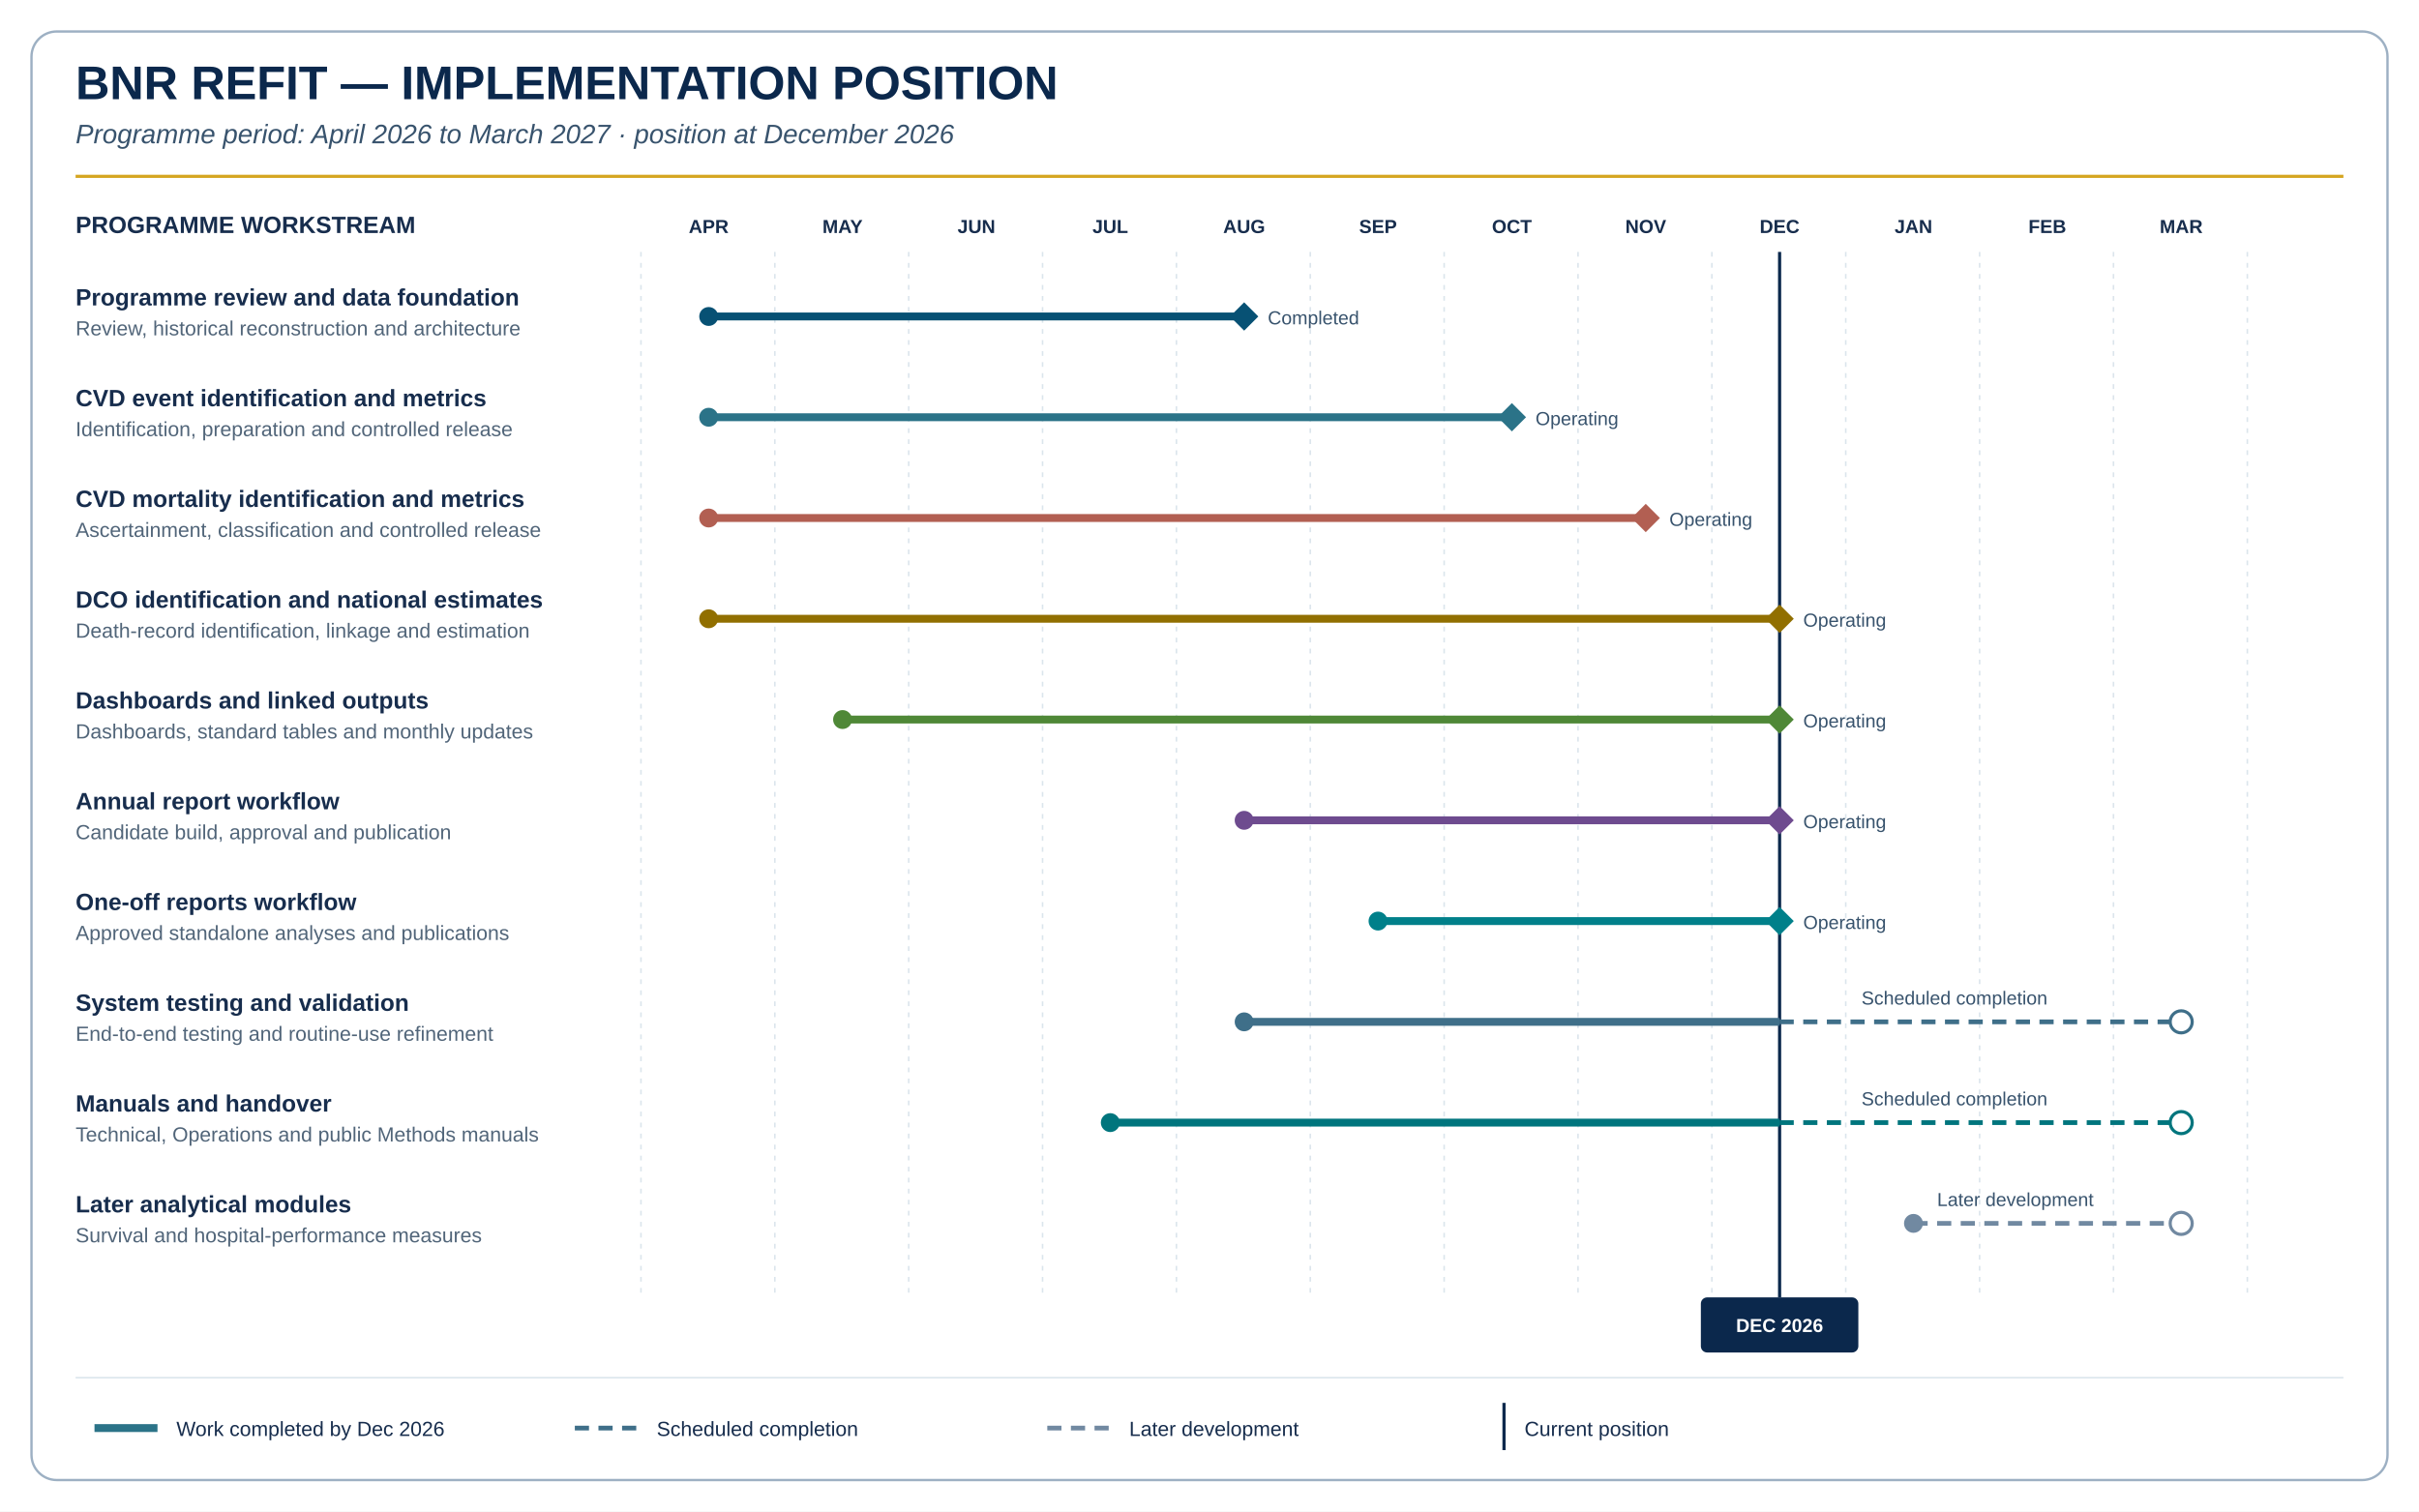
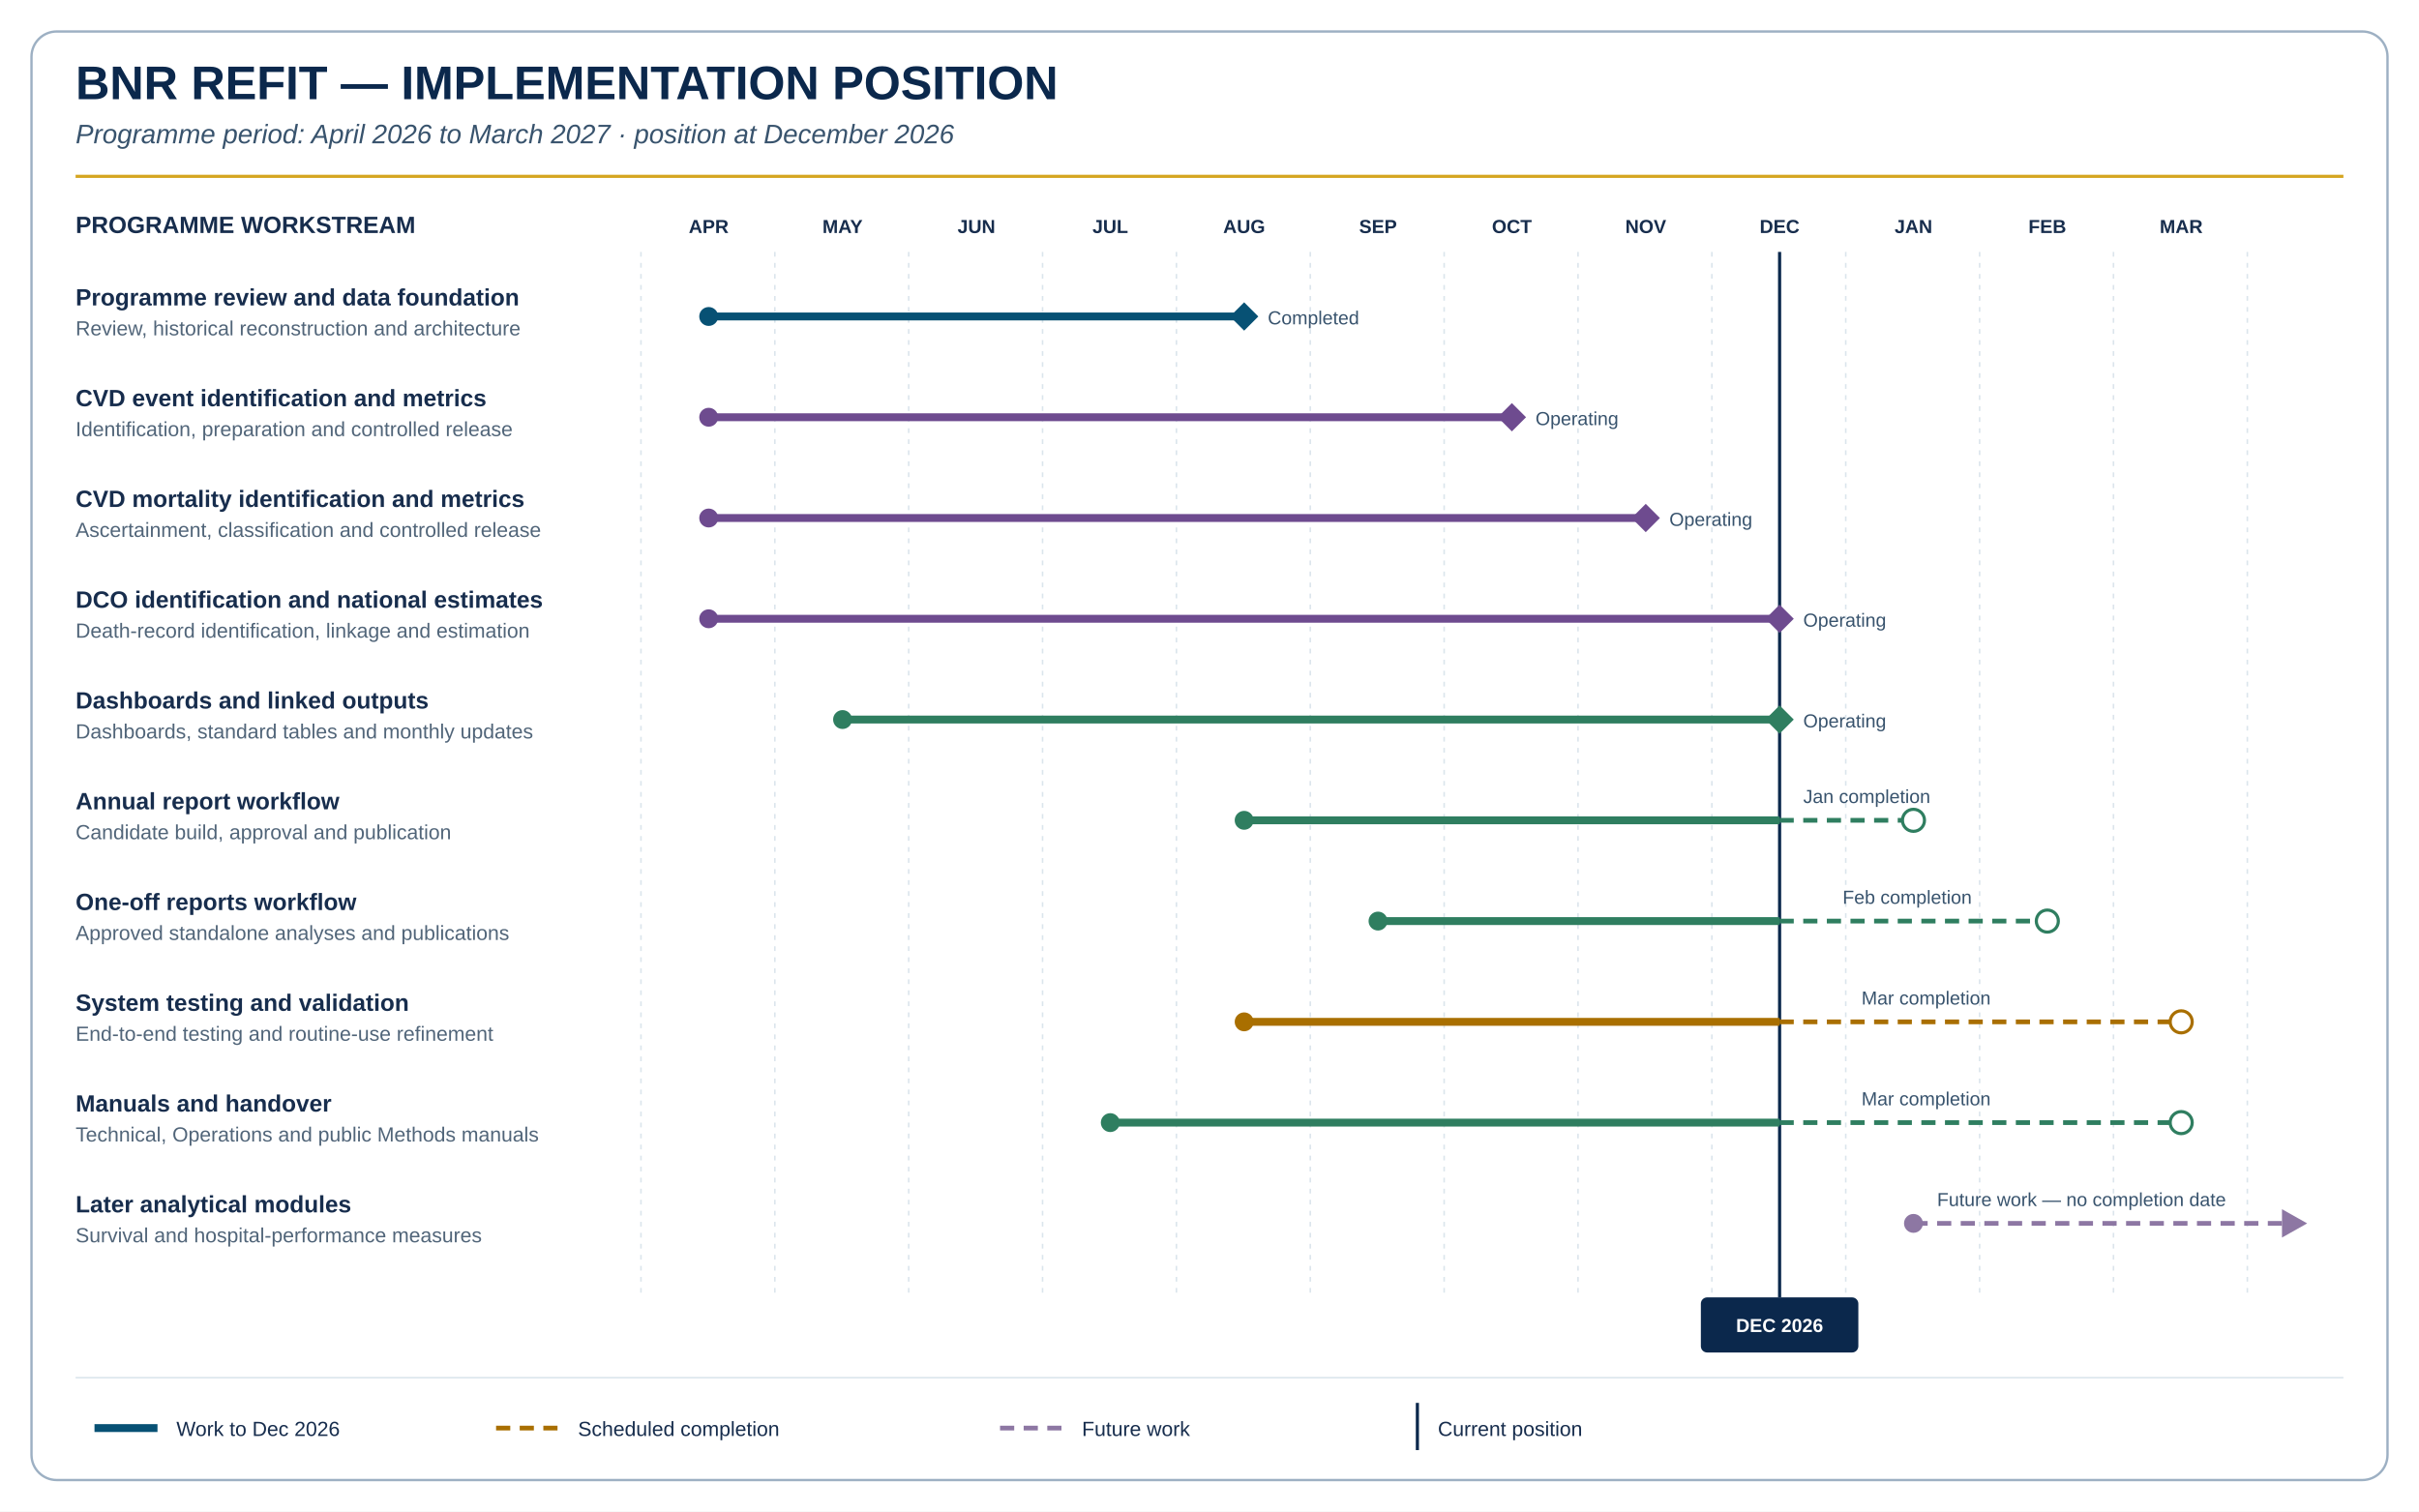
<svg xmlns="http://www.w3.org/2000/svg" width="1536" height="960" viewBox="0 0 1536 960">
  <rect width="1536" height="960" fill="#ffffff" />
  <rect x="20" y="20" width="1496" height="920" rx="16" fill="#ffffff" stroke="#9db0c3" stroke-width="1.5" />
  <style>
    .title{font:700 30px 'Montserrat',Arial,sans-serif;fill:#0b284c}.subtitle{font:italic 17px 'Montserrat',Arial,sans-serif;fill:#38536d}
    .head{font:700 15px 'Montserrat',Arial,sans-serif;fill:#172d4d}.label{font:700 15px 'Montserrat',Arial,sans-serif;fill:#172d4d}
    .desc{font:13px 'Montserrat',Arial,sans-serif;fill:#516579}.month{font:700 12px 'Montserrat',Arial,sans-serif;fill:#172d4d}
    .note{font:12px 'Montserrat',Arial,sans-serif;fill:#38536d}.legend{font:13px 'Montserrat',Arial,sans-serif;fill:#172d4d}
  </style>
  <text x="48" y="63" class="title">BNR REFIT — IMPLEMENTATION POSITION</text>
  <text x="48" y="91" class="subtitle">Programme period: April 2026 to March 2027 · position at December 2026</text>
  <line x1="48" y1="112" x2="1488" y2="112" stroke="#d5a520" stroke-width="2" />
  <text x="48" y="148" class="head">PROGRAMME WORKSTREAM</text>
  <g class="month" text-anchor="middle">
    <text x="450" y="148">APR</text>
    <text x="535" y="148">MAY</text>
    <text x="620" y="148">JUN</text>
    <text x="705" y="148">JUL</text>
    <text x="790" y="148">AUG</text>
    <text x="875" y="148">SEP</text>
    <text x="960" y="148">OCT</text>
    <text x="1045" y="148">NOV</text>
    <text x="1130" y="148">DEC</text>
    <text x="1215" y="148">JAN</text>
    <text x="1300" y="148">FEB</text>
    <text x="1385" y="148">MAR</text>
  </g>
  <g stroke="#dbe5ec" stroke-width="1" stroke-dasharray="3 4">
    <line x1="407" y1="160" x2="407" y2="824" />
    <line x1="492" y1="160" x2="492" y2="824" />
    <line x1="577" y1="160" x2="577" y2="824" />
    <line x1="662" y1="160" x2="662" y2="824" />
    <line x1="747" y1="160" x2="747" y2="824" />
    <line x1="832" y1="160" x2="832" y2="824" />
    <line x1="917" y1="160" x2="917" y2="824" />
    <line x1="1002" y1="160" x2="1002" y2="824" />
    <line x1="1087" y1="160" x2="1087" y2="824" />
    <line x1="1172" y1="160" x2="1172" y2="824" />
    <line x1="1257" y1="160" x2="1257" y2="824" />
    <line x1="1342" y1="160" x2="1342" y2="824" />
    <line x1="1427" y1="160" x2="1427" y2="824" />
  </g>
  <line x1="1130" y1="160" x2="1130" y2="824" stroke="#0b284c" stroke-width="2" />
  <rect x="1080" y="824" width="100" height="35" rx="4" fill="#0b284c" />
  <text x="1130" y="846" text-anchor="middle" font-family="Montserrat,Arial,sans-serif" font-size="12" font-weight="700" fill="#fff">DEC 2026</text>
  <g>
    <text x="48" y="194" class="label">Programme review and data foundation</text>
    <text x="48" y="213" class="desc">Review, historical reconstruction and architecture</text>
    <line x1="450" y1="201" x2="790" y2="201" stroke="#075174" stroke-width="5" />
    <circle cx="450" cy="201" r="6" fill="#075174" />
    <path d="M790 192l9 9-9 9-9-9z" fill="#075174" />
    <text x="805" y="206" class="note">Completed</text>
  </g>
  <g>
    <text x="48" y="258" class="label">CVD event identification and metrics</text>
    <text x="48" y="277" class="desc">Identification, preparation and controlled release</text>
-     <line x1="450" y1="265" x2="960" y2="265" stroke="#2b7388" stroke-width="5" />
-     <circle cx="450" cy="265" r="6" fill="#2b7388" />
-     <path d="M960 256l9 9-9 9-9-9z" fill="#2b7388" />
+     <line x1="450" y1="265" x2="960" y2="265" stroke="#6e4b8f" stroke-width="5" />
+     <circle cx="450" cy="265" r="6" fill="#6e4b8f" />
+     <path d="M960 256l9 9-9 9-9-9z" fill="#6e4b8f" />
    <text x="975" y="270" class="note">Operating</text>
  </g>
  <g>
    <text x="48" y="322" class="label">CVD mortality identification and metrics</text>
    <text x="48" y="341" class="desc">Ascertainment, classification and controlled release</text>
-     <line x1="450" y1="329" x2="1045" y2="329" stroke="#b25f52" stroke-width="5" />
-     <circle cx="450" cy="329" r="6" fill="#b25f52" />
-     <path d="M1045 320l9 9-9 9-9-9z" fill="#b25f52" />
+     <line x1="450" y1="329" x2="1045" y2="329" stroke="#6e4b8f" stroke-width="5" />
+     <circle cx="450" cy="329" r="6" fill="#6e4b8f" />
+     <path d="M1045 320l9 9-9 9-9-9z" fill="#6e4b8f" />
    <text x="1060" y="334" class="note">Operating</text>
  </g>
  <g>
    <text x="48" y="386" class="label">DCO identification and national estimates</text>
    <text x="48" y="405" class="desc">Death-record identification, linkage and estimation</text>
-     <line x1="450" y1="393" x2="1130" y2="393" stroke="#916f00" stroke-width="5" />
-     <circle cx="450" cy="393" r="6" fill="#916f00" />
-     <path d="M1130 384l9 9-9 9-9-9z" fill="#916f00" />
+     <line x1="450" y1="393" x2="1130" y2="393" stroke="#6e4b8f" stroke-width="5" />
+     <circle cx="450" cy="393" r="6" fill="#6e4b8f" />
+     <path d="M1130 384l9 9-9 9-9-9z" fill="#6e4b8f" />
    <text x="1145" y="398" class="note">Operating</text>
  </g>
  <g>
    <text x="48" y="450" class="label">Dashboards and linked outputs</text>
    <text x="48" y="469" class="desc">Dashboards, standard tables and monthly updates</text>
-     <line x1="535" y1="457" x2="1130" y2="457" stroke="#4f8837" stroke-width="5" />
-     <circle cx="535" cy="457" r="6" fill="#4f8837" />
-     <path d="M1130 448l9 9-9 9-9-9z" fill="#4f8837" />
+     <line x1="535" y1="457" x2="1130" y2="457" stroke="#2f7e60" stroke-width="5" />
+     <circle cx="535" cy="457" r="6" fill="#2f7e60" />
+     <path d="M1130 448l9 9-9 9-9-9z" fill="#2f7e60" />
    <text x="1145" y="462" class="note">Operating</text>
  </g>
  <g>
    <text x="48" y="514" class="label">Annual report workflow</text>
    <text x="48" y="533" class="desc">Candidate build, approval and publication</text>
-     <line x1="790" y1="521" x2="1130" y2="521" stroke="#6e4b8f" stroke-width="5" />
-     <circle cx="790" cy="521" r="6" fill="#6e4b8f" />
-     <path d="M1130 512l9 9-9 9-9-9z" fill="#6e4b8f" />
-     <text x="1145" y="526" class="note">Operating</text>
+     <line x1="790" y1="521" x2="1130" y2="521" stroke="#2f7e60" stroke-width="5" />
+     <line x1="1130" y1="521" x2="1215" y2="521" stroke="#2f7e60" stroke-width="3" stroke-dasharray="9 6" />
+     <circle cx="790" cy="521" r="6" fill="#2f7e60" />
+     <circle cx="1215" cy="521" r="7" fill="#fff" stroke="#2f7e60" stroke-width="2" />
+     <text x="1145" y="510" class="note">Jan completion</text>
  </g>
  <g>
    <text x="48" y="578" class="label">One-off reports workflow</text>
    <text x="48" y="597" class="desc">Approved standalone analyses and publications</text>
-     <line x1="875" y1="585" x2="1130" y2="585" stroke="#00808a" stroke-width="5" />
-     <circle cx="875" cy="585" r="6" fill="#00808a" />
-     <path d="M1130 576l9 9-9 9-9-9z" fill="#00808a" />
-     <text x="1145" y="590" class="note">Operating</text>
+     <line x1="875" y1="585" x2="1130" y2="585" stroke="#2f7e60" stroke-width="5" />
+     <line x1="1130" y1="585" x2="1300" y2="585" stroke="#2f7e60" stroke-width="3" stroke-dasharray="9 6" />
+     <circle cx="875" cy="585" r="6" fill="#2f7e60" />
+     <circle cx="1300" cy="585" r="7" fill="#fff" stroke="#2f7e60" stroke-width="2" />
+     <text x="1170" y="574" class="note">Feb completion</text>
  </g>
  <g>
    <text x="48" y="642" class="label">System testing and validation</text>
    <text x="48" y="661" class="desc">End-to-end testing and routine-use refinement</text>
-     <line x1="790" y1="649" x2="1130" y2="649" stroke="#3f6f89" stroke-width="5" />
-     <line x1="1130" y1="649" x2="1385" y2="649" stroke="#3f6f89" stroke-width="3" stroke-dasharray="9 6" />
-     <circle cx="790" cy="649" r="6" fill="#3f6f89" />
-     <circle cx="1385" cy="649" r="7" fill="#fff" stroke="#3f6f89" stroke-width="2" />
-     <text x="1182" y="638" class="note">Scheduled completion</text>
+     <line x1="790" y1="649" x2="1130" y2="649" stroke="#a96f00" stroke-width="5" />
+     <line x1="1130" y1="649" x2="1385" y2="649" stroke="#a96f00" stroke-width="3" stroke-dasharray="9 6" />
+     <circle cx="790" cy="649" r="6" fill="#a96f00" />
+     <circle cx="1385" cy="649" r="7" fill="#fff" stroke="#a96f00" stroke-width="2" />
+     <text x="1182" y="638" class="note">Mar completion</text>
  </g>
  <g>
    <text x="48" y="706" class="label">Manuals and handover</text>
    <text x="48" y="725" class="desc">Technical, Operations and public Methods manuals</text>
-     <line x1="705" y1="713" x2="1130" y2="713" stroke="#00757d" stroke-width="5" />
-     <line x1="1130" y1="713" x2="1385" y2="713" stroke="#00757d" stroke-width="3" stroke-dasharray="9 6" />
-     <circle cx="705" cy="713" r="6" fill="#00757d" />
-     <circle cx="1385" cy="713" r="7" fill="#fff" stroke="#00757d" stroke-width="2" />
-     <text x="1182" y="702" class="note">Scheduled completion</text>
+     <line x1="705" y1="713" x2="1130" y2="713" stroke="#2f7e60" stroke-width="5" />
+     <line x1="1130" y1="713" x2="1385" y2="713" stroke="#2f7e60" stroke-width="3" stroke-dasharray="9 6" />
+     <circle cx="705" cy="713" r="6" fill="#2f7e60" />
+     <circle cx="1385" cy="713" r="7" fill="#fff" stroke="#2f7e60" stroke-width="2" />
+     <text x="1182" y="702" class="note">Mar completion</text>
  </g>
  <g>
    <text x="48" y="770" class="label">Later analytical modules</text>
    <text x="48" y="789" class="desc">Survival and hospital-performance measures</text>
-     <line x1="1215" y1="777" x2="1385" y2="777" stroke="#7189a1" stroke-width="3" stroke-dasharray="9 6" />
-     <circle cx="1215" cy="777" r="6" fill="#7189a1" />
-     <circle cx="1385" cy="777" r="7" fill="#fff" stroke="#7189a1" stroke-width="2" />
-     <text x="1230" y="766" class="note">Later development</text>
+     <line x1="1215" y1="777" x2="1450" y2="777" stroke="#8d77a3" stroke-width="3" stroke-dasharray="9 6" />
+     <circle cx="1215" cy="777" r="6" fill="#8d77a3" />
+     <path d="M1465 777l-16-9v18z" fill="#8d77a3" />
+     <text x="1230" y="766" class="note">Future work — no completion date</text>
  </g>
  <line x1="48" y1="875" x2="1488" y2="875" stroke="#dbe5ec" />
  <g class="legend">
-     <line x1="60" y1="907" x2="100" y2="907" stroke="#2b7388" stroke-width="5" />
-     <text x="112" y="912">Work completed by Dec 2026</text>
-     <line x1="365" y1="907" x2="405" y2="907" stroke="#3f6f89" stroke-width="3" stroke-dasharray="9 6" />
-     <text x="417" y="912">Scheduled completion</text>
-     <line x1="665" y1="907" x2="705" y2="907" stroke="#7189a1" stroke-width="3" stroke-dasharray="9 6" />
-     <text x="717" y="912">Later development</text>
-     <line x1="955" y1="891" x2="955" y2="921" stroke="#0b284c" stroke-width="2" />
-     <text x="968" y="912">Current position</text>
+     <line x1="60" y1="907" x2="100" y2="907" stroke="#075174" stroke-width="5" />
+     <text x="112" y="912">Work to Dec 2026</text>
+     <line x1="315" y1="907" x2="355" y2="907" stroke="#a96f00" stroke-width="3" stroke-dasharray="9 6" />
+     <text x="367" y="912">Scheduled completion</text>
+     <line x1="635" y1="907" x2="675" y2="907" stroke="#8d77a3" stroke-width="3" stroke-dasharray="9 6" />
+     <text x="687" y="912">Future work</text>
+     <line x1="900" y1="891" x2="900" y2="921" stroke="#0b284c" stroke-width="2" />
+     <text x="913" y="912">Current position</text>
  </g>
</svg>
